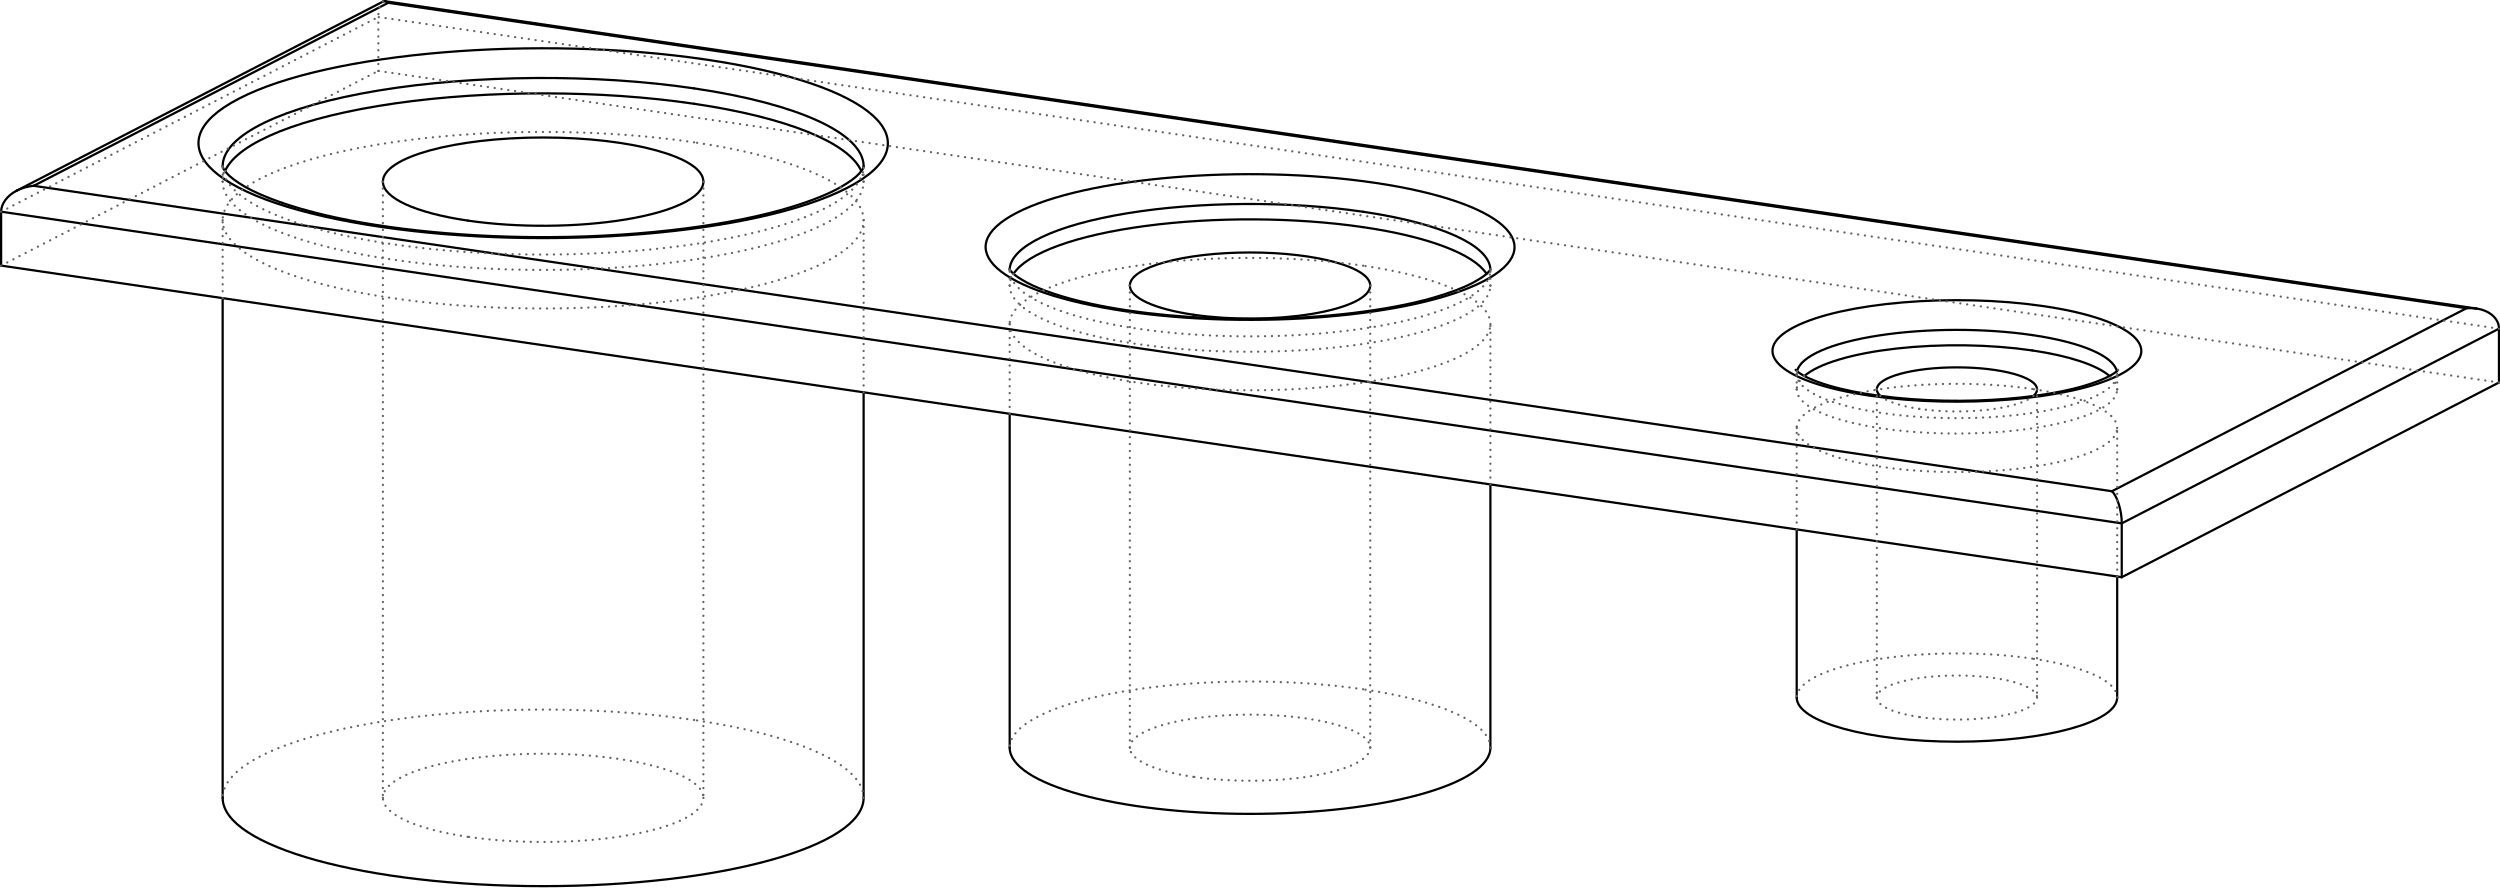
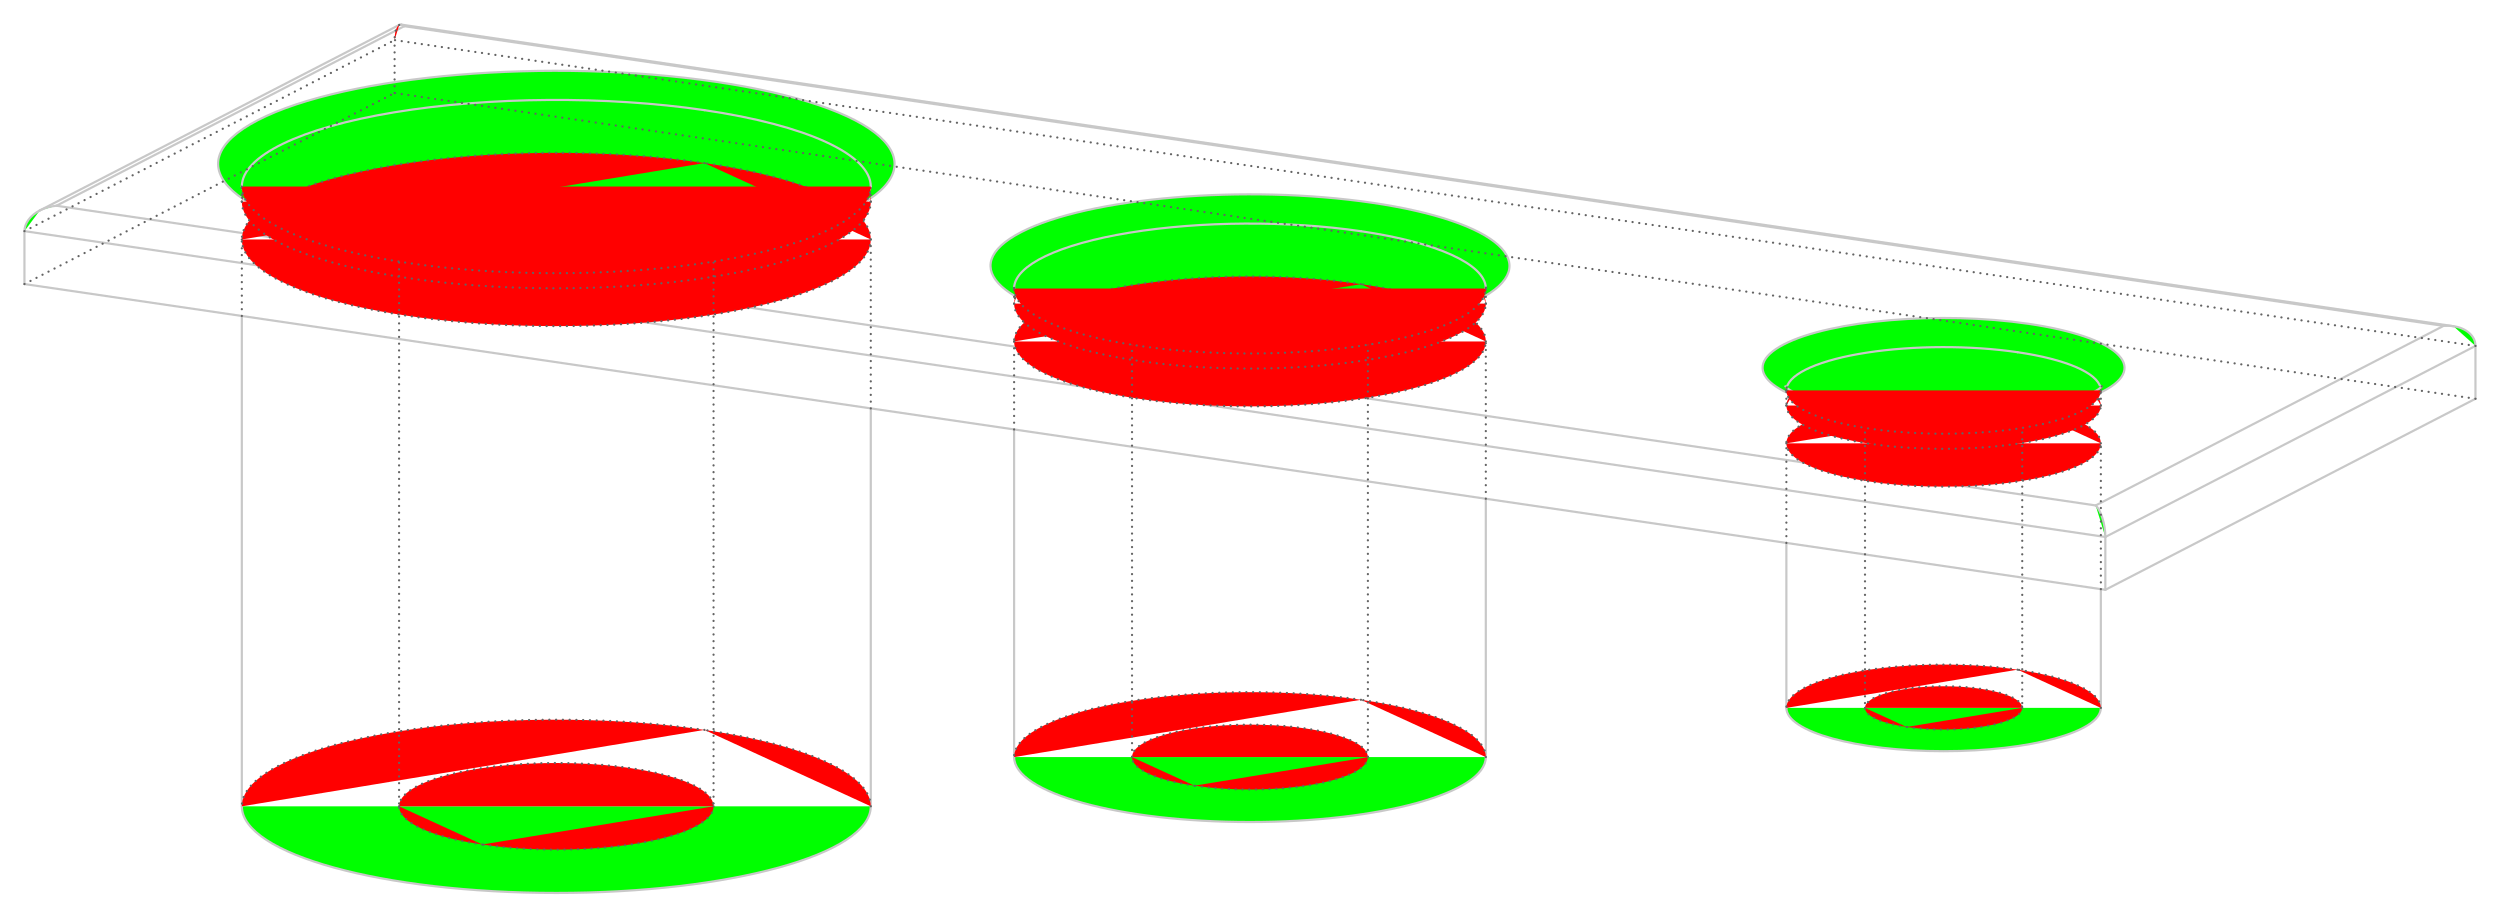
- <svg xmlns="http://www.w3.org/2000/svg" width="100.09mm" height="35.52mm" viewBox="-12.639 -5.507 31.203 11.073" version="1.1">
+ <svg xmlns="http://www.w3.org/2000/svg" width="102.0mm" height="37.43mm" viewBox="-12.936 -5.805 31.799 11.669" version="1.1">
  <g transform="scale(1,-1)" stroke-linecap="round">
-     <g fill="none" stroke="rgb(0,0,0)" stroke-width="0.028" id="Visible">
+     <g fill="rgb(0,255,0)" stroke="rgb(200,200,200)" stroke-width="0.028" id="Visible">
      <line x1="13.843" y1="-1.697" x2="13.843" y2="-1.025" />
      <line x1="13.843" y1="-1.697" x2="-12.625" y2="2.192" />
      <line x1="-12.625" y1="2.192" x2="-12.625" y2="2.865" />
      <line x1="18.551" y1="0.733" x2="18.551" y2="1.405" />
      <line x1="13.843" y1="-1.697" x2="18.551" y2="0.733" />
      <path d="M 13.843,-1.025 C 13.845,-0.872 13.786,-0.681 13.72,-0.624" />
      <path d="M -12.625,2.865 C -12.625,2.964 -12.549,3.067 -12.43,3.128" />
      <path d="M -12.43,3.128 Q -12.332,3.178 -12.219,3.188" />
      <path d="M 18.551,1.405 C 18.553,1.528 18.434,1.634 18.27,1.656" />
      <path d="M 18.27,1.656 Q 18.209,1.665 18.145,1.66" />
      <path d="M -7.794,5.472 Q -7.813,5.489 -7.832,5.492" />
      <path d="M -7.832,5.492 Q -7.845,5.494 -7.858,5.488" />
      <path d="M 9.786,-3.199 A 2.0,0.551 0.0 1,1 13.786,-3.199" />
      <path d="M -0.037,-3.825 A 3.0,0.826 0.0 1,1 5.963,-3.825" />
      <path d="M -9.86,-4.451 A 4.0,1.102 0.0 1,1 -1.86,-4.451" />
      <path d="M 12.727,1.133 A 2.0,0.551 0.0 0,1 9.881,0.814" />
      <path d="M 13.691,0.814 A 2.0,0.551 0.0 0,1 12.727,1.133" />
      <path d="M 4.375,2.672 A 3.0,0.826 0.0 0,1 0.011,2.09" />
      <path d="M 5.915,2.09 A 3.0,0.826 0.0 0,1 4.375,2.672" />
      <path d="M -3.976,4.212 A 4.0,1.102 0.0 0,1 -9.83,3.372" />
      <path d="M -1.889,3.372 A 4.0,1.102 0.0 0,1 -3.976,4.212" />
      <path d="M 10.831,0.565 A 1.0,0.275 180.0 0,0 10.786,0.647" />
      <path d="M 10.786,0.647 A 1.0,0.275 180.0 0,0 12.786,0.647" />
      <path d="M 12.786,0.647 A 1.0,0.275 180.0 0,0 12.741,0.565" />
      <path d="M 2.257,1.579 A 1.5,0.413 180.0 0,0 1.463,1.943" />
      <path d="M 1.463,1.943 A 1.5,0.413 180.0 0,0 4.463,1.943" />
      <path d="M 4.463,1.943 A 1.5,0.413 180.0 0,0 2.257,1.579" />
      <path d="M -6.801,2.754 A 2.0,0.551 180.0 0,0 -7.86,3.24" />
      <path d="M -7.86,3.24 A 2.0,0.551 180.0 0,0 -3.86,3.24" />
      <path d="M -3.86,3.24 A 2.0,0.551 180.0 0,0 -6.801,2.754" />
      <line x1="13.843" y1="-1.025" x2="-12.625" y2="2.865" />
      <line x1="13.843" y1="-1.025" x2="18.551" y2="1.405" />
      <line x1="13.72" y1="-0.624" x2="-12.219" y2="3.188" />
      <line x1="13.72" y1="-0.624" x2="18.145" y2="1.66" />
      <line x1="-12.219" y1="3.188" x2="-7.794" y2="5.472" />
      <line x1="18.145" y1="1.66" x2="-7.794" y2="5.472" />
      <path d="M 12.868,1.686 A 2.3,0.633 0.0 0,1 10.703,0.568 A 2.3,0.633 0.0 0,1 12.868,1.686" />
      <path d="M 4.517,3.226 A 3.3,0.909 0.0 0,1 1.41,1.622 A 3.3,0.909 0.0 0,1 4.517,3.226" />
      <path d="M -3.835,4.765 A 4.3,1.184 0.0 0,1 -7.884,2.675 A 4.3,1.184 0.0 0,1 -3.835,4.765" />
      <path d="M 12.727,1.325 A 2.0,0.551 0.0 0,1 9.79,0.874" />
      <path d="M 13.782,0.874 A 2.0,0.551 0.0 0,1 12.727,1.325" />
      <path d="M 4.375,2.864 A 3.0,0.826 0.0 0,1 -0.037,2.144" />
      <path d="M 5.963,2.144 A 3.0,0.826 0.0 0,1 4.375,2.864" />
      <path d="M -3.976,4.404 A 4.0,1.102 0.0 0,1 -9.86,3.432" />
      <path d="M -1.86,3.432 A 4.0,1.102 0.0 0,1 -3.976,4.404" />
      <line x1="-12.43" y1="3.128" x2="-7.858" y2="5.488" />
      <line x1="13.786" y1="-3.199" x2="13.786" y2="-1.689" />
      <line x1="9.786" y1="-3.199" x2="9.786" y2="-1.101" />
      <line x1="5.963" y1="-3.825" x2="5.963" y2="-0.539" />
      <line x1="-0.037" y1="-3.825" x2="-0.037" y2="0.342" />
      <line x1="-1.86" y1="-4.451" x2="-1.86" y2="0.61" />
      <line x1="-9.86" y1="-4.451" x2="-9.86" y2="1.786" />
      <line x1="18.27" y1="1.656" x2="-7.832" y2="5.492" />
      <path d="M 9.773,0.891 C 9.772,0.891 9.779,0.884 9.794,0.87 C 9.808,0.858 9.831,0.843 9.863,0.824 C 9.953,0.772 10.118,0.708 10.329,0.657 C 10.723,0.559 11.278,0.502 11.828,0.505 C 12.346,0.507 12.86,0.563 13.233,0.654 C 13.447,0.706 13.614,0.77 13.706,0.823 C 13.772,0.859 13.8,0.891 13.798,0.891" />
      <path d="M -0.039,2.147 C -0.039,2.148 -0.034,2.134 -0.005,2.105 C 0.026,2.071 0.089,2.029 0.182,1.978 C 0.356,1.886 0.633,1.791 0.974,1.717 C 1.541,1.592 2.285,1.522 3.025,1.527 C 3.857,1.53 4.68,1.629 5.239,1.788 C 5.449,1.848 5.615,1.91 5.739,1.975 C 5.835,2.027 5.899,2.07 5.931,2.104 C 5.96,2.134 5.965,2.148 5.965,2.147" />
      <path d="M -9.86,3.432 C -9.859,3.43 -9.859,3.428 -9.859,3.426 C -9.859,3.424 -9.857,3.42 -9.855,3.414 C -9.852,3.402 -9.836,3.379 -9.808,3.345 C -9.768,3.298 -9.693,3.242 -9.583,3.177 C -9.363,3.051 -9.006,2.921 -8.562,2.818 C -7.795,2.639 -6.764,2.539 -5.742,2.548 C -4.604,2.555 -3.484,2.699 -2.751,2.927 C -2.494,3.006 -2.291,3.089 -2.14,3.175 C -2.028,3.241 -1.952,3.297 -1.911,3.345 C -1.882,3.379 -1.866,3.402 -1.863,3.415 C -1.86,3.424 -1.859,3.43 -1.86,3.432" />
    </g>
-     <g fill="none" stroke="rgb(99,99,99)" stroke-width="0.028" id="Hidden" stroke-dasharray="0.001 0.085">
+     <g fill="rgb(255,0,0)" stroke="rgb(99,99,99)" stroke-width="0.028" id="Hidden" stroke-dasharray="0.001 0.085">
      <line x1="-12.625" y1="2.192" x2="-7.917" y2="4.622" />
      <line x1="18.551" y1="0.733" x2="-7.917" y2="4.622" />
      <path d="M 12.727,0.652 A 2.0,0.551 0.0 0,1 9.786,0.166" />
      <path d="M 9.786,0.166 A 2.0,0.551 0.0 1,1 13.786,0.166" />
      <path d="M 13.786,0.166 A 2.0,0.551 0.0 0,1 12.727,0.652" />
      <path d="M 4.375,2.191 A 3.0,0.826 0.0 0,1 -0.037,1.462" />
      <path d="M -0.037,1.462 A 3.0,0.826 0.0 1,1 5.963,1.462" />
      <path d="M 5.963,1.462 A 3.0,0.826 0.0 0,1 4.375,2.191" />
      <path d="M -3.976,3.731 A 4.0,1.102 0.0 0,1 -9.86,2.759" />
      <path d="M -9.86,2.759 A 4.0,1.102 0.0 1,1 -1.86,2.759" />
      <path d="M -1.86,2.759 A 4.0,1.102 0.0 0,1 -3.976,3.731" />
      <line x1="-7.917" y1="4.622" x2="-7.917" y2="5.295" />
      <path d="M -7.858,5.488 C -7.894,5.47 -7.917,5.394 -7.917,5.295" />
      <path d="M 12.727,-2.713 A 2.0,0.551 0.0 0,1 9.786,-3.199" />
      <path d="M 13.786,-3.199 A 2.0,0.551 0.0 0,1 12.727,-2.713" />
      <path d="M 4.375,-3.096 A 3.0,0.826 0.0 0,1 -0.037,-3.825" />
      <path d="M 5.963,-3.825 A 3.0,0.826 0.0 0,1 4.375,-3.096" />
      <path d="M -3.976,-3.479 A 4.0,1.102 0.0 0,1 -9.86,-4.451" />
      <path d="M -1.86,-4.451 A 4.0,1.102 0.0 0,1 -3.976,-3.479" />
      <path d="M 11.315,-3.442 A 1.0,0.275 180.0 0,0 10.786,-3.199" />
      <path d="M 10.786,-3.199 A 1.0,0.275 180.0 0,0 12.786,-3.199" />
      <path d="M 12.786,-3.199 A 1.0,0.275 180.0 0,0 11.315,-3.442" />
      <path d="M 2.257,-4.189 A 1.5,0.413 180.0 0,0 1.463,-3.825" />
      <path d="M 1.463,-3.825 A 1.5,0.413 180.0 0,0 4.463,-3.825" />
      <path d="M 4.463,-3.825 A 1.5,0.413 180.0 0,0 2.257,-4.189" />
      <path d="M -6.801,-4.937 A 2.0,0.551 180.0 0,0 -7.86,-4.451" />
      <path d="M -7.86,-4.451 A 2.0,0.551 180.0 0,0 -3.86,-4.451" />
      <path d="M -3.86,-4.451 A 2.0,0.551 180.0 0,0 -6.801,-4.937" />
      <path d="M 9.881,0.814 A 2.0,0.551 0.0 0,1 9.786,0.647" />
      <path d="M 9.786,0.647 A 2.0,0.551 0.0 1,1 13.786,0.647" />
      <path d="M 13.786,0.647 A 2.0,0.551 0.0 0,1 13.691,0.814" />
      <path d="M 0.011,2.09 A 3.0,0.826 0.0 0,1 -0.037,1.943" />
      <path d="M -0.037,1.943 A 3.0,0.826 0.0 1,1 5.963,1.943" />
      <path d="M 5.963,1.943 A 3.0,0.826 0.0 0,1 5.915,2.09" />
      <path d="M -9.83,3.372 A 4.0,1.102 0.0 0,1 -9.86,3.24" />
      <path d="M -9.86,3.24 A 4.0,1.102 0.0 1,1 -1.86,3.24" />
      <path d="M -1.86,3.24 A 4.0,1.102 0.0 0,1 -1.889,3.372" />
      <path d="M 11.315,0.404 A 1.0,0.275 180.0 0,0 10.831,0.565" />
      <path d="M 12.741,0.565 A 1.0,0.275 180.0 0,0 11.315,0.404" />
      <line x1="13.786" y1="-1.689" x2="13.786" y2="0.166" />
      <line x1="9.786" y1="-1.101" x2="9.786" y2="0.166" />
      <line x1="5.963" y1="-0.539" x2="5.963" y2="1.462" />
      <line x1="-0.037" y1="0.342" x2="-0.037" y2="1.462" />
      <line x1="-1.86" y1="0.61" x2="-1.86" y2="2.759" />
      <line x1="-9.86" y1="1.786" x2="-9.86" y2="2.759" />
      <path d="M 9.786,0.839 C 9.787,0.865 9.774,0.891 9.773,0.891" />
      <path d="M 13.798,0.891 C 13.797,0.891 13.785,0.865 13.786,0.839" />
      <path d="M -0.037,2.135 Q -0.038,2.146 -0.039,2.147" />
      <path d="M 5.965,2.147 Q 5.964,2.146 5.963,2.135" />
      <line x1="13.786" y1="0.647" x2="13.786" y2="0.839" />
      <line x1="9.786" y1="0.647" x2="9.786" y2="0.839" />
      <line x1="5.963" y1="1.943" x2="5.963" y2="2.135" />
      <line x1="-0.037" y1="1.943" x2="-0.037" y2="2.135" />
      <line x1="-1.86" y1="3.24" x2="-1.86" y2="3.432" />
      <line x1="-9.86" y1="3.24" x2="-9.86" y2="3.432" />
      <line x1="10.786" y1="0.647" x2="10.786" y2="-3.199" />
      <line x1="12.786" y1="0.647" x2="12.786" y2="-3.199" />
      <line x1="1.463" y1="1.943" x2="1.463" y2="-3.825" />
      <line x1="4.463" y1="1.943" x2="4.463" y2="-3.825" />
      <line x1="-7.86" y1="3.24" x2="-7.86" y2="-4.451" />
      <line x1="-3.86" y1="3.24" x2="-3.86" y2="-4.451" />
      <line x1="-12.625" y1="2.865" x2="-7.917" y2="5.295" />
      <line x1="18.551" y1="1.405" x2="-7.917" y2="5.295" />
      <path d="M 9.79,0.874 A 2.0,0.551 0.0 0,1 9.786,0.839" />
      <path d="M 9.786,0.839 A 2.0,0.551 0.0 1,1 13.786,0.839" />
      <path d="M 13.786,0.839 A 2.0,0.551 0.0 0,1 13.782,0.874" />
      <path d="M -0.037,2.144 A 3.0,0.826 0.0 0,1 -0.037,2.135" />
      <path d="M -0.037,2.135 A 3.0,0.826 0.0 1,1 5.963,2.135" />
      <path d="M 5.963,2.135 A 3.0,0.826 0.0 0,1 5.963,2.144" />
      <path d="M -9.86,3.432 A 4.0,1.102 0.0 1,1 -1.86,3.432" />
    </g>
  </g>
</svg>
